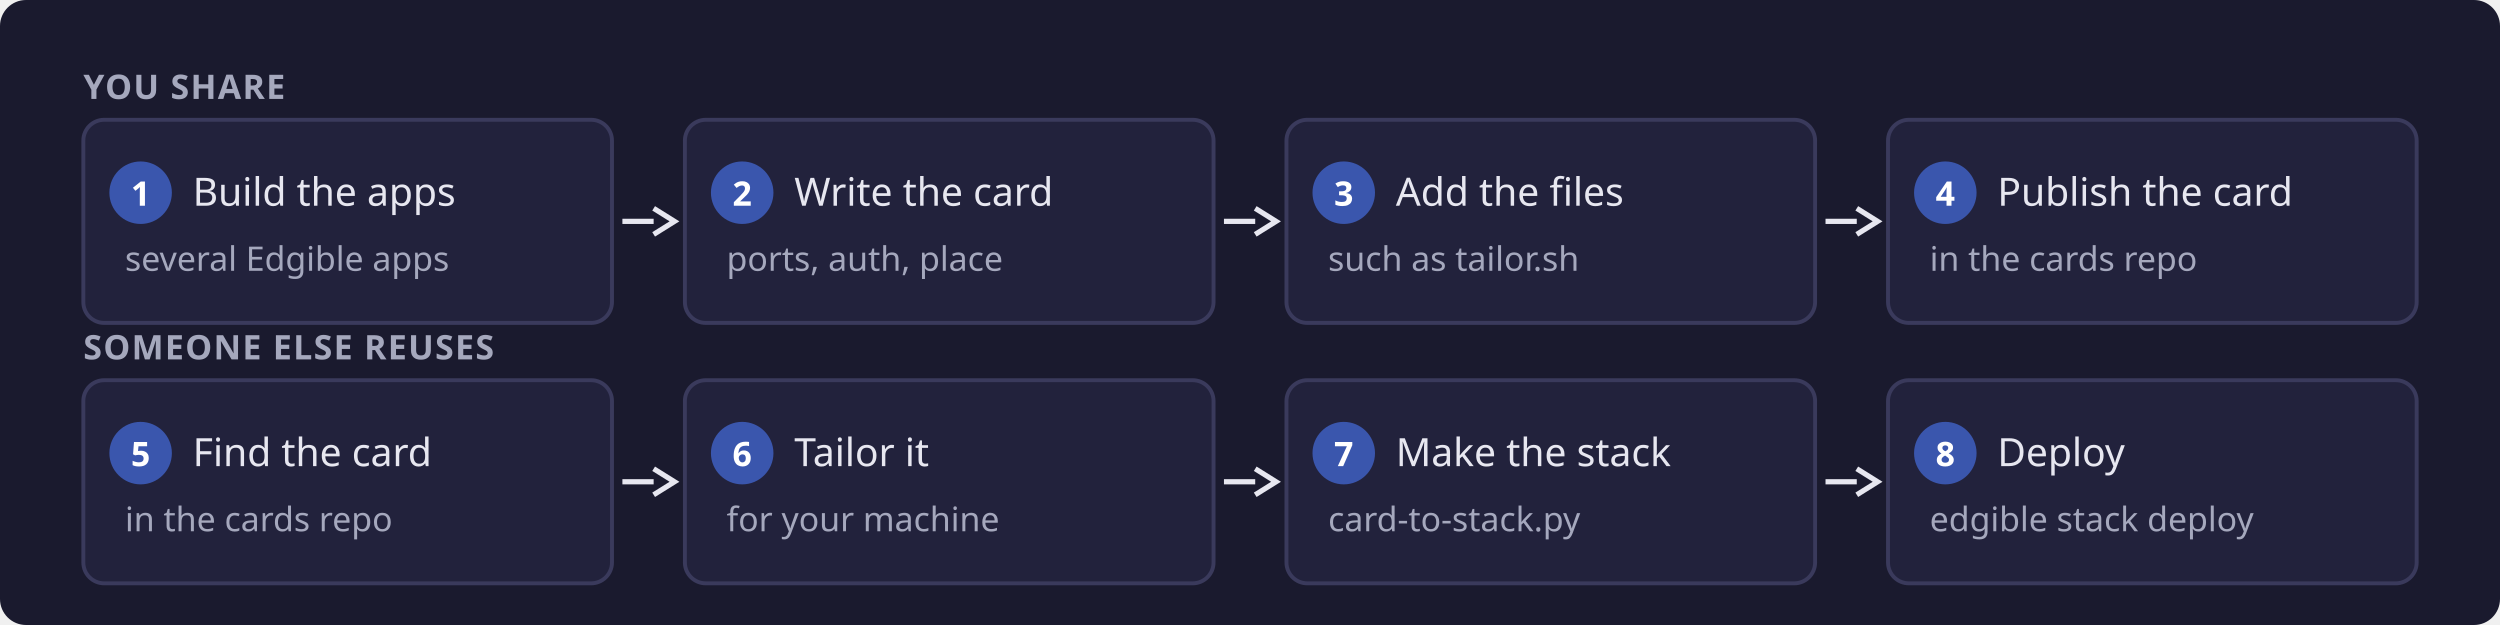
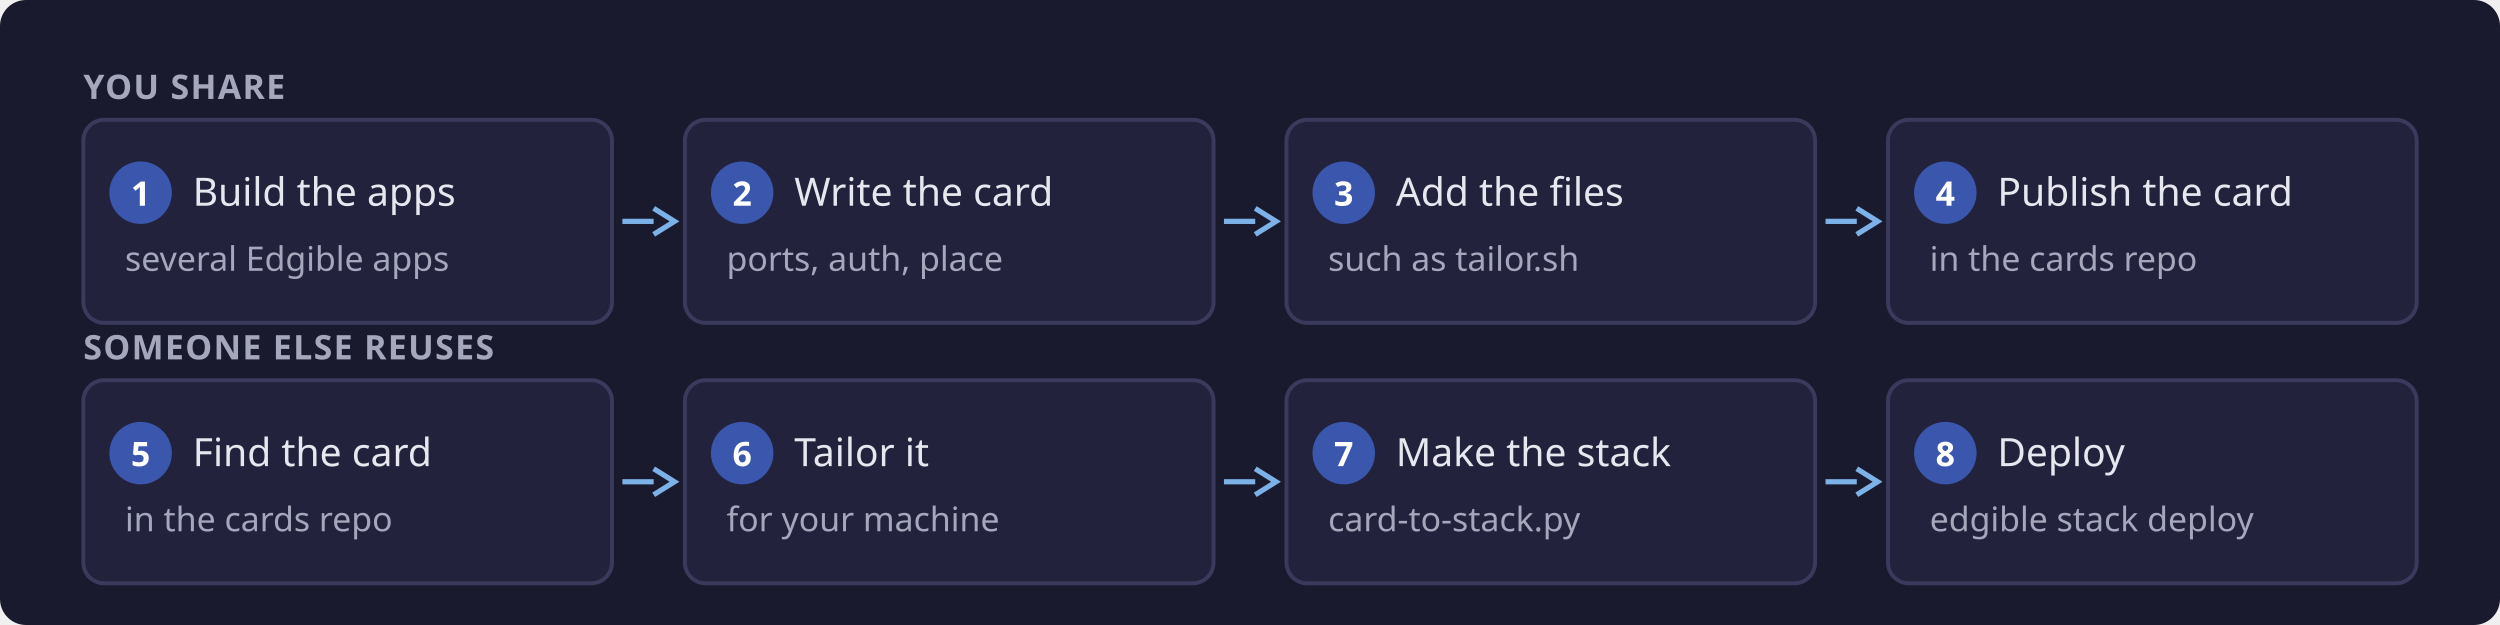
<svg xmlns="http://www.w3.org/2000/svg" viewBox="0 0 960 240" width="960" height="240" role="img" aria-labelledby="t d">
  <style>.label{font-family:Jost,system-ui,sans-serif;font-size:15px;fill:#e7e7f0}.small{font-family:Jost,system-ui,sans-serif;font-size:13px;fill:#a5a8bd}.head{font-family:Jost,system-ui,sans-serif;font-size:13px;font-weight:600;fill:#ffffff}.row{font-family:Jost,system-ui,sans-serif;font-size:13px;font-weight:600;fill:#a5a8bd;letter-spacing:.04em}.card{fill:#22223c;stroke:#3a3a5c;stroke-width:1.5}.step{cursor:help}</style>
  <rect x="0" y="0" width="960" height="240" rx="10" fill="#1a1a2e" />
  <text class="row" x="32" y="38">YOU SHARE</text>
  <g class="step">
    <rect class="card" x="32" y="46" width="203" height="78" rx="8" />
    <circle cx="54" cy="74" r="12" fill="#3a56ad" />
    <text class="head" x="54" y="79" text-anchor="middle">1</text>
    <text class="label" x="74" y="79">Build the apps</text>
    <text class="small" x="48" y="104">several Edgible apps</text>
  </g>
-   <path d="M239 85 H251" fill="none" stroke="#e7e7f0" stroke-width="2" />
-   <path d="M251 80 L259 85 L251 90" fill="none" stroke="#e7e7f0" stroke-width="2" />
+   <path d="M239 85 H251" fill="none" stroke="#7db2e8" stroke-width="2" />
+   <path d="M251 80 L259 85 L251 90" fill="none" stroke="#7db2e8" stroke-width="2" />
  <g class="step">
    <rect class="card" x="263" y="46" width="203" height="78" rx="8" />
    <circle cx="285" cy="74" r="12" fill="#3a56ad" />
    <text class="head" x="285" y="79" text-anchor="middle">2</text>
    <text class="label" x="305" y="79">Write the card</text>
    <text class="small" x="279" y="104">ports, auth, place</text>
  </g>
-   <path d="M470 85 H482" fill="none" stroke="#e7e7f0" stroke-width="2" />
-   <path d="M482 80 L490 85 L482 90" fill="none" stroke="#e7e7f0" stroke-width="2" />
+   <path d="M470 85 H482" fill="none" stroke="#7db2e8" stroke-width="2" />
+   <path d="M482 80 L490 85 L482 90" fill="none" stroke="#7db2e8" stroke-width="2" />
  <g class="step">
    <rect class="card" x="494" y="46" width="203" height="78" rx="8" />
    <circle cx="516" cy="74" r="12" fill="#3a56ad" />
    <text class="head" x="516" y="79" text-anchor="middle">3</text>
    <text class="label" x="536" y="79">Add the files</text>
    <text class="small" x="510" y="104">such as tailor.sh</text>
  </g>
-   <path d="M701 85 H713" fill="none" stroke="#e7e7f0" stroke-width="2" />
-   <path d="M713 80 L721 85 L713 90" fill="none" stroke="#e7e7f0" stroke-width="2" />
+   <path d="M701 85 H713" fill="none" stroke="#7db2e8" stroke-width="2" />
+   <path d="M713 80 L721 85 L713 90" fill="none" stroke="#7db2e8" stroke-width="2" />
  <g class="step">
    <rect class="card" x="725" y="46" width="203" height="78" rx="8" />
    <circle cx="747" cy="74" r="12" fill="#3a56ad" />
    <text class="head" x="747" y="79" text-anchor="middle">4</text>
    <text class="label" x="767" y="79">Publish the card</text>
    <text class="small" x="741" y="104">in the cards repo</text>
  </g>
  <text class="row" x="32" y="138">SOMEONE ELSE REUSES</text>
  <g class="step">
    <rect class="card" x="32" y="146" width="203" height="78" rx="8" />
    <circle cx="54" cy="174" r="12" fill="#3a56ad" />
    <text class="head" x="54" y="179" text-anchor="middle">5</text>
    <text class="label" x="74" y="179">Find the card</text>
    <text class="small" x="48" y="204">in the cards repo</text>
  </g>
-   <path d="M239 185 H251" fill="none" stroke="#e7e7f0" stroke-width="2" />
-   <path d="M251 180 L259 185 L251 190" fill="none" stroke="#e7e7f0" stroke-width="2" />
+   <path d="M239 185 H251" fill="none" stroke="#7db2e8" stroke-width="2" />
+   <path d="M251 180 L259 185 L251 190" fill="none" stroke="#7db2e8" stroke-width="2" />
  <g class="step">
    <rect class="card" x="263" y="146" width="203" height="78" rx="8" />
    <circle cx="285" cy="174" r="12" fill="#3a56ad" />
    <text class="head" x="285" y="179" text-anchor="middle">6</text>
    <text class="label" x="305" y="179">Tailor it</text>
    <text class="small" x="279" y="204">for your machine</text>
  </g>
-   <path d="M470 185 H482" fill="none" stroke="#e7e7f0" stroke-width="2" />
-   <path d="M482 180 L490 185 L482 190" fill="none" stroke="#e7e7f0" stroke-width="2" />
+   <path d="M470 185 H482" fill="none" stroke="#7db2e8" stroke-width="2" />
+   <path d="M482 180 L490 185 L482 190" fill="none" stroke="#7db2e8" stroke-width="2" />
  <g class="step">
    <rect class="card" x="494" y="146" width="203" height="78" rx="8" />
    <circle cx="516" cy="174" r="12" fill="#3a56ad" />
    <text class="head" x="516" y="179" text-anchor="middle">7</text>
    <text class="label" x="536" y="179">Make the stack</text>
    <text class="small" x="510" y="204">card-to-stack.py</text>
  </g>
-   <path d="M701 185 H713" fill="none" stroke="#e7e7f0" stroke-width="2" />
-   <path d="M713 180 L721 185 L713 190" fill="none" stroke="#e7e7f0" stroke-width="2" />
+   <path d="M701 185 H713" fill="none" stroke="#7db2e8" stroke-width="2" />
+   <path d="M713 180 L721 185 L713 190" fill="none" stroke="#7db2e8" stroke-width="2" />
  <g class="step">
    <rect class="card" x="725" y="146" width="203" height="78" rx="8" />
    <circle cx="747" cy="174" r="12" fill="#3a56ad" />
    <text class="head" x="747" y="179" text-anchor="middle">8</text>
    <text class="label" x="767" y="179">Deploy</text>
    <text class="small" x="741" y="204">edgible stack deploy</text>
  </g>
</svg>
